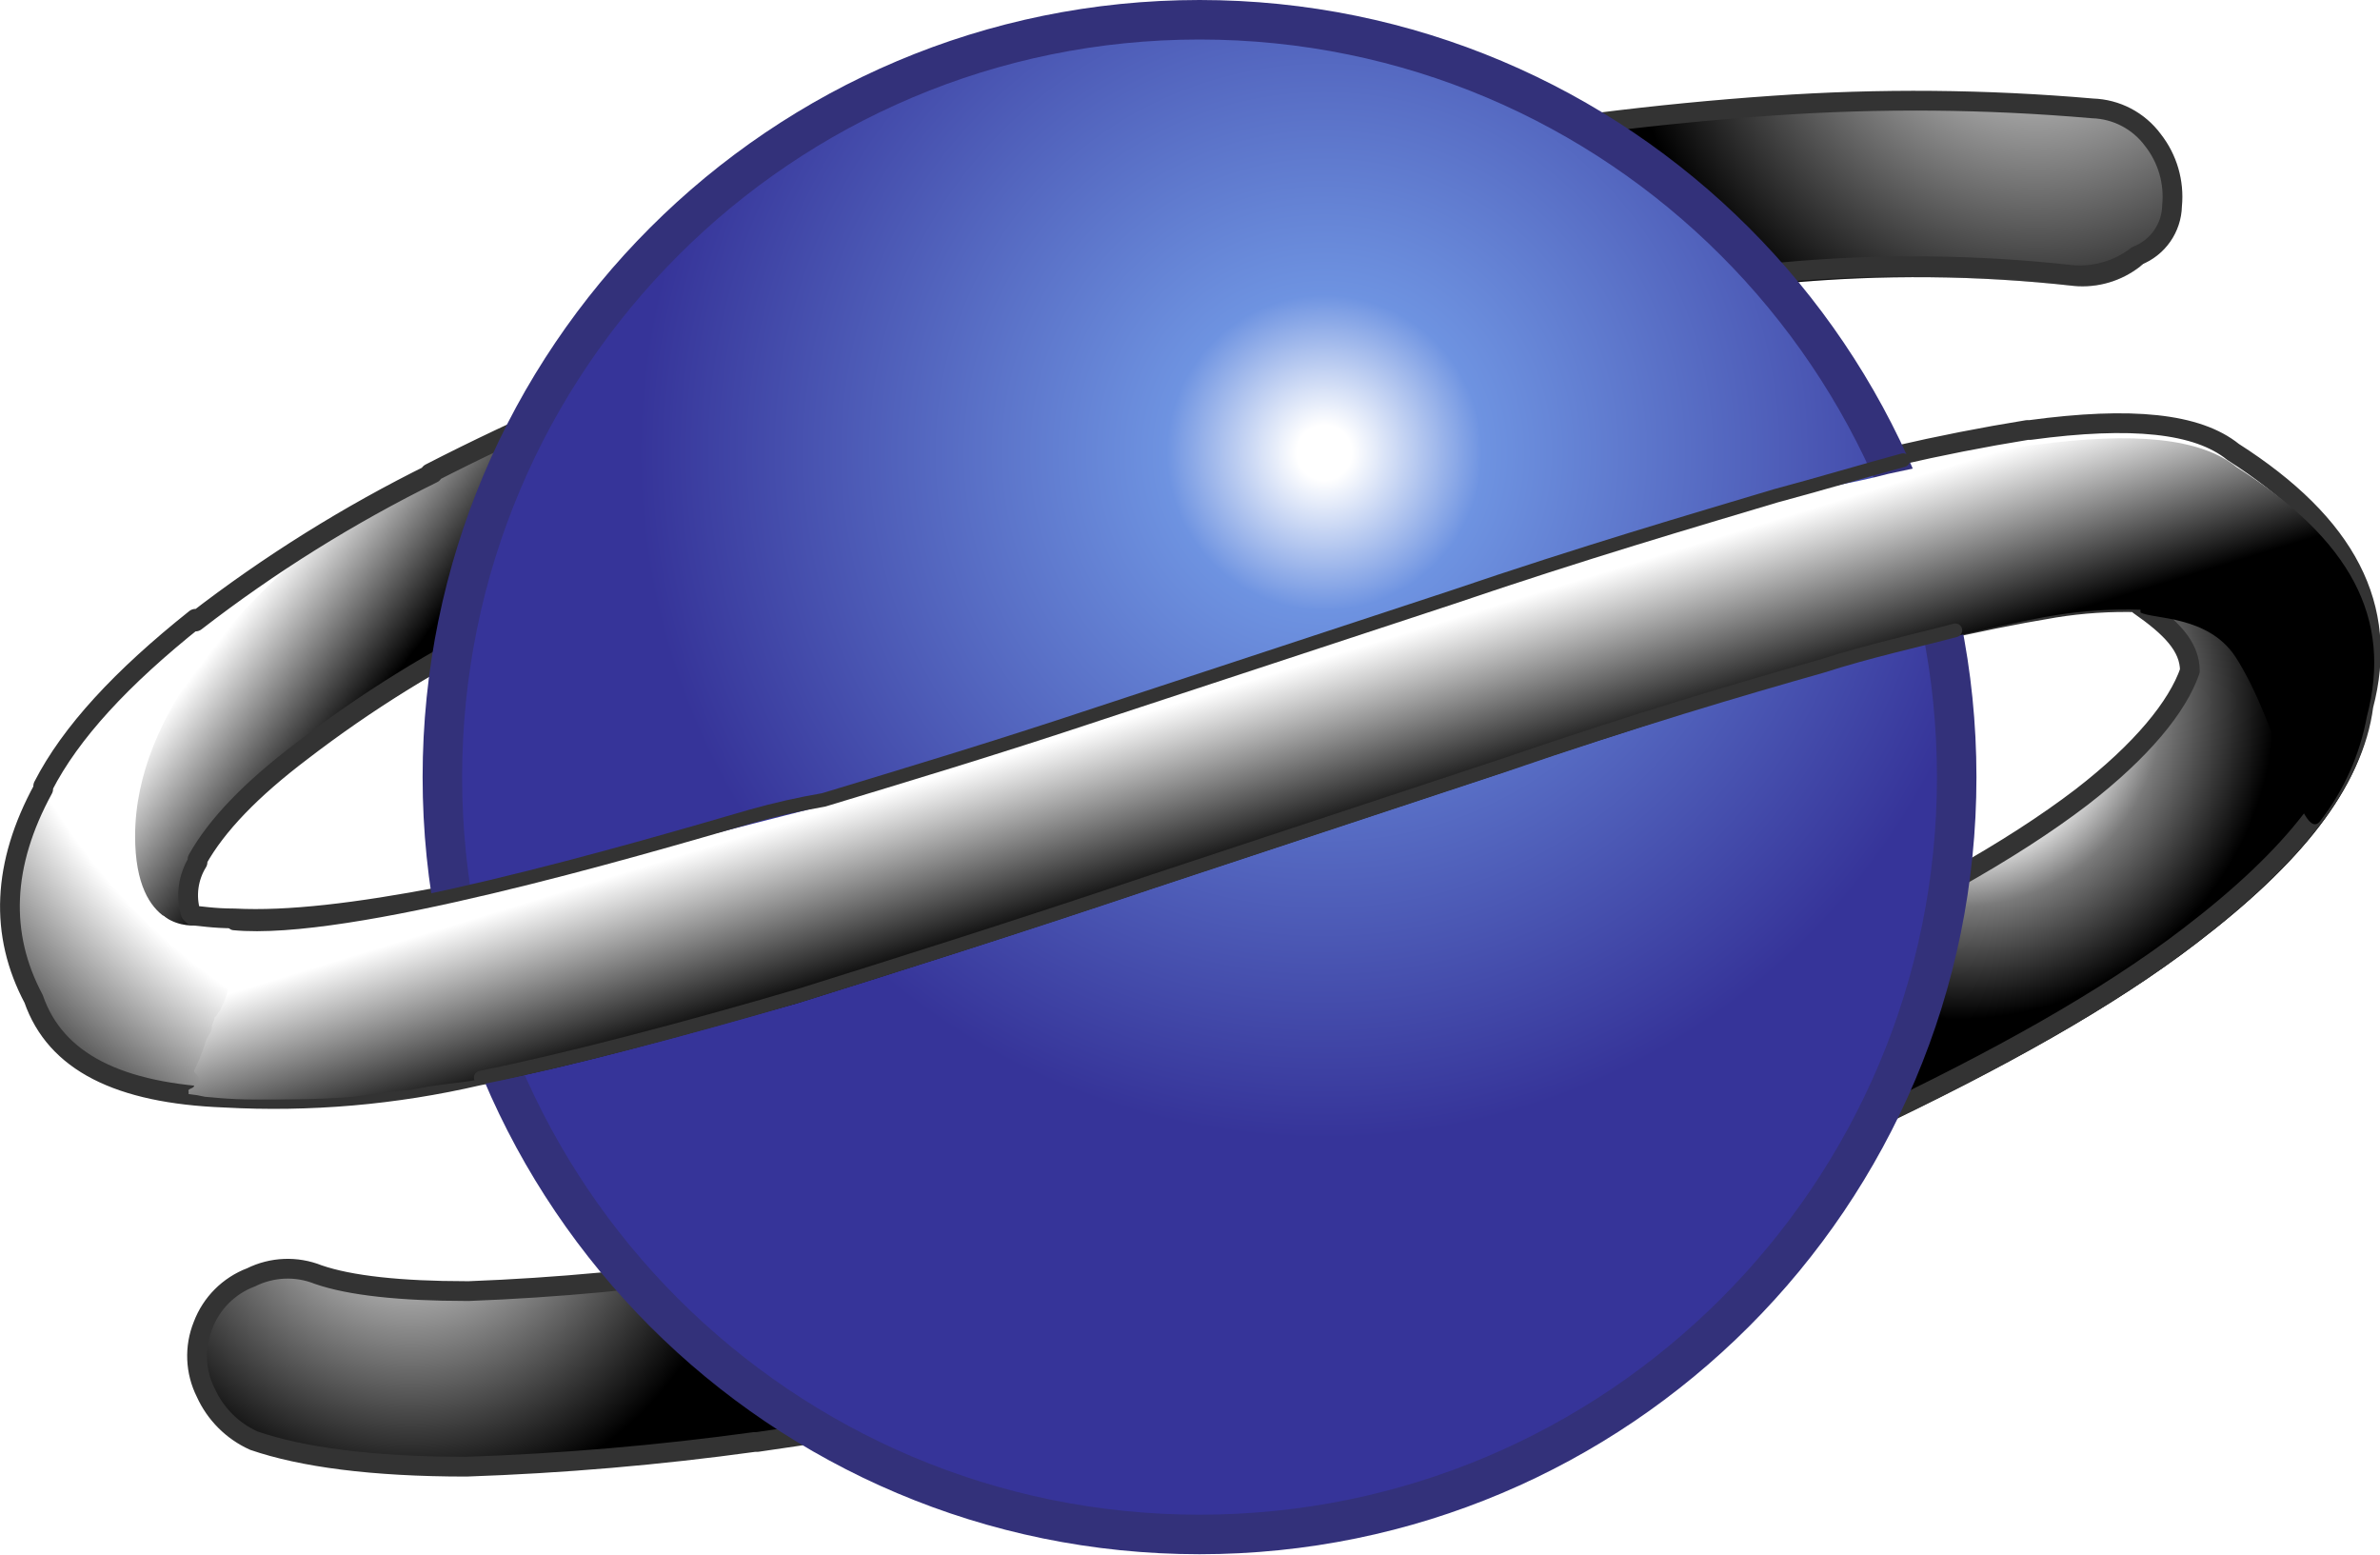
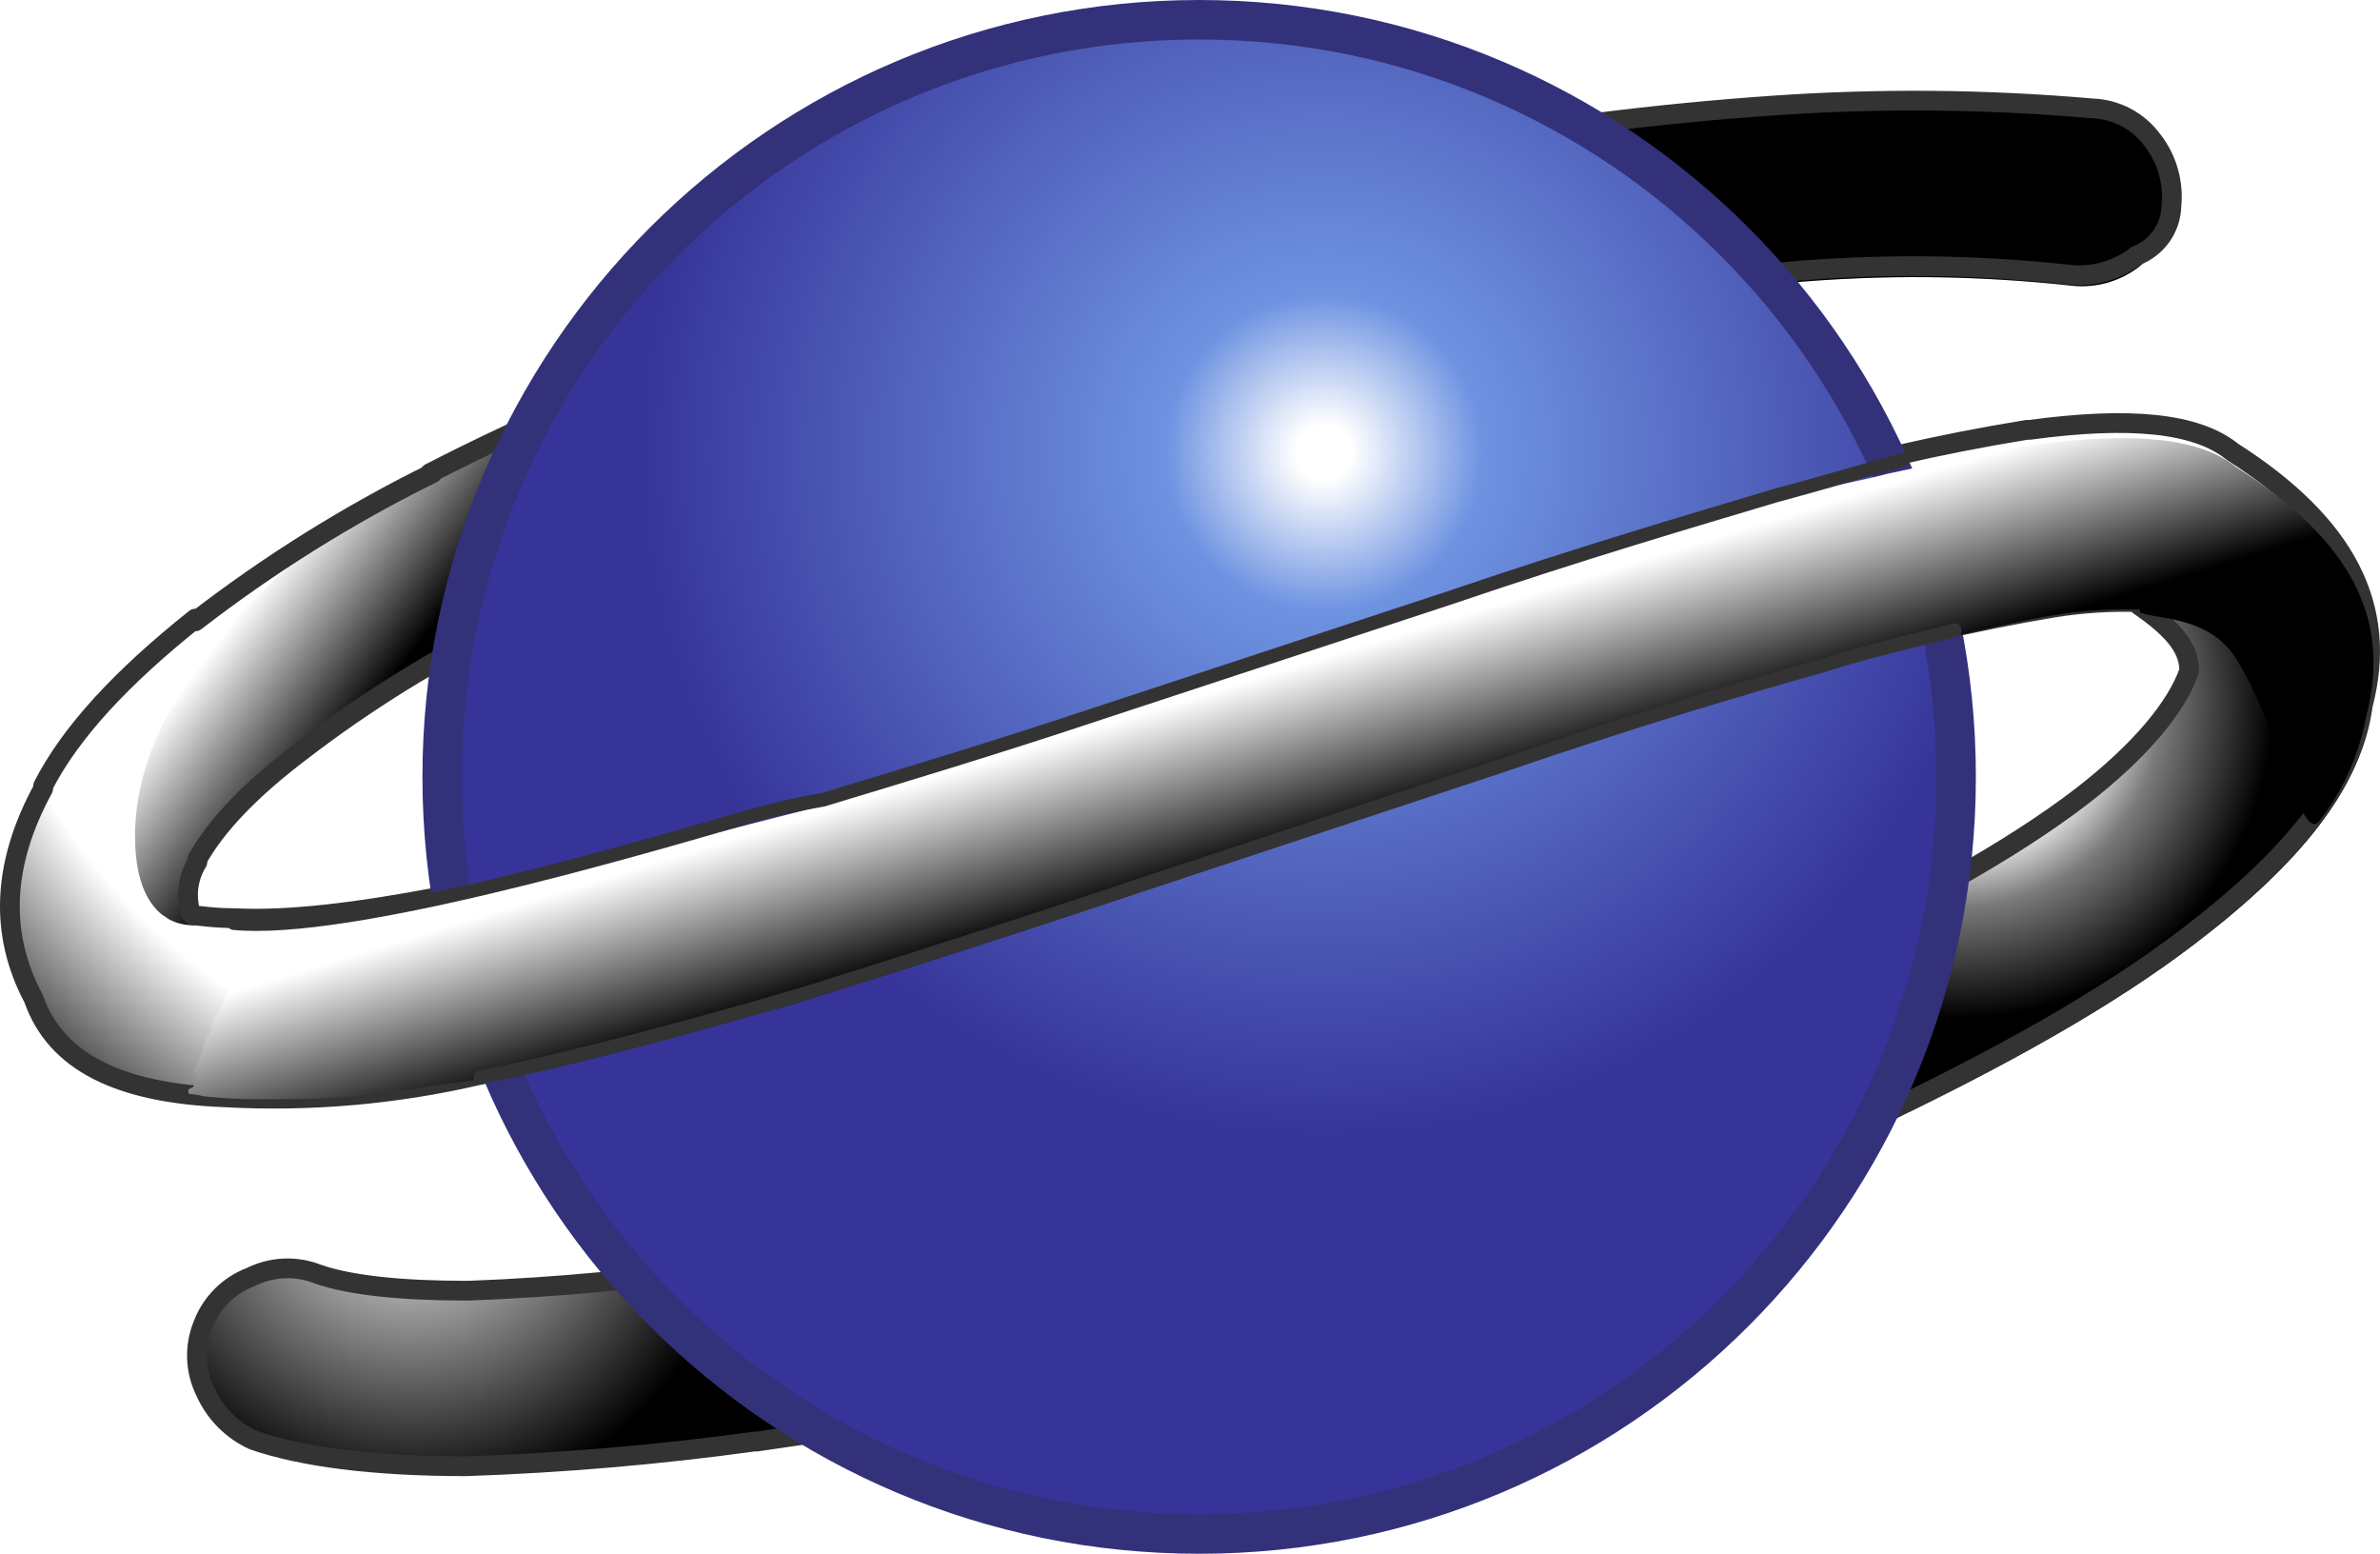
- <svg xmlns="http://www.w3.org/2000/svg" xmlns:xlink="http://www.w3.org/1999/xlink" id="Layer_1" data-name="Layer 1" viewBox="0 0 173.51 113.28">
+ <svg xmlns="http://www.w3.org/2000/svg" xmlns:xlink="http://www.w3.org/1999/xlink" id="Layer_1" data-name="Layer 1" viewBox="0 0 173.556 113.28">
  <defs>
-     <radialGradient id="radial-gradient" cx="142.76" cy="-70.96" r="23.31" gradientTransform="translate(0 122.16)" gradientUnits="userSpaceOnUse">
+     <radialGradient id="radial-gradient" cx="142.76" cy="186.96" r="23.31" gradientTransform="matrix(1, 0, 0, -1, 0, 238.16)" gradientUnits="userSpaceOnUse">
      <stop offset="0.43" stop-color="#fff" />
      <stop offset="0.64" stop-color="#7a7a7a" />
      <stop offset="0.99" />
    </radialGradient>
-     <radialGradient id="radial-gradient-2" cx="29.96" cy="-36.36" r="24.06" gradientTransform="translate(0 122.16)" gradientUnits="userSpaceOnUse">
+     <radialGradient id="radial-gradient-2" cx="29.96" cy="152.36" r="24.06" gradientTransform="matrix(1, 0, 0, -1, 0, 238.16)" gradientUnits="userSpaceOnUse">
      <stop offset="0" stop-color="#fff" />
      <stop offset="1" />
    </radialGradient>
-     <radialGradient id="radial-gradient-3" cx="41.87" cy="-86.99" r="55.14" gradientTransform="translate(0 122.16)" gradientUnits="userSpaceOnUse">
+     <radialGradient id="radial-gradient-3" cx="41.87" cy="202.99" r="55.14" gradientTransform="matrix(1, 0, 0, -1, 0, 238.16)" gradientUnits="userSpaceOnUse">
      <stop offset="0.81" stop-color="#fff" />
      <stop offset="1" stop-color="#575757" />
    </radialGradient>
-     <radialGradient id="radial-gradient-4" cx="148.41" cy="-125.48" r="30.83" xlink:href="#radial-gradient-2" />
-     <linearGradient id="linear-gradient" x1="33.76" y1="-79.39" x2="24.36" y2="-86.53" gradientTransform="translate(0 122.16)" gradientUnits="userSpaceOnUse">
+     <radialGradient id="radial-gradient-4" cx="148.41" cy="241.48" r="30.83" gradientTransform="matrix(1, 0, 0, -1, 0, 116)" xlink:href="#radial-gradient-2" />
+     <linearGradient id="linear-gradient" x1="33.758" y1="195.387" x2="24.358" y2="202.527" gradientTransform="matrix(1, 0, 0, -1, 0, 238.16)" gradientUnits="userSpaceOnUse">
      <stop offset="0" />
      <stop offset="1" stop-color="#fff" />
    </linearGradient>
-     <radialGradient id="radial-gradient-5" cx="96.55" cy="-89.16" r="50.01" gradientTransform="translate(0 122.16)" gradientUnits="userSpaceOnUse">
+     <radialGradient id="radial-gradient-5" cx="96.55" cy="205.16" r="50.01" gradientTransform="matrix(1, 0, 0, -1, -0.004, 238.16)" gradientUnits="userSpaceOnUse">
      <stop offset="0.04" stop-color="#fff" />
      <stop offset="0.23" stop-color="#6e93e1" />
      <stop offset="1" stop-color="#363499" />
    </radialGradient>
-     <linearGradient id="linear-gradient-2" x1="93.18" y1="-59.86" x2="89.41" y2="-72.16" gradientTransform="translate(0 122.16)" gradientUnits="userSpaceOnUse">
+     <linearGradient id="linear-gradient-2" x1="93.181" y1="175.86" x2="89.411" y2="188.16" gradientTransform="matrix(1, 0, 0, -1, 0, 238.16)" gradientUnits="userSpaceOnUse">
      <stop offset="0" />
      <stop offset="0.99" stop-color="#fff" />
    </linearGradient>
  </defs>
-   <path d="M152.75,44.34a11.26,11.26,0,0,1,3.7,0v.2c2.3,1.6,3.7,3,3.7,4.8-.9,2.6-3.5,5.8-7.9,9.2-5.1,3.9-12.3,7.9-21.2,12-4.1,1.8-8.1,3.5-12.5,5.3-5.1,1.9-4.2,15.5-.5,14.1,6.7-2.5,12.9-4.9,18.5-7.6,9.7-4.6,17.6-9,23.6-13.6,7.6-5.8,12-11.3,12.7-16.8,1.4-5.1.2-9.7-3.7-13.8C167.55,36.34,152.05,44.34,152.75,44.34Z" fill="url(#radial-gradient)" />
-   <path d="M64.85,90.84c-3.9.7-7.6,1.4-11.1,1.9l.2-.2a173.74,173.74,0,0,1-19.2,1.8h-.2c-4.8,0-8.5-.4-10.8-1.2a6,6,0,0,0-4.9.2,6,6,0,0,0-3.5,3.5,5.94,5.94,0,0,0,.2,4.9,6.65,6.65,0,0,0,3.5,3.5c3.5,1.2,8.6,1.9,15.5,1.9a205.33,205.33,0,0,0,21-1.8h.2c4.1-.5,8.1-1.2,12.3-2.1C72.15,102.64,69,89.94,64.85,90.84Z" fill="url(#radial-gradient-2)" />
-   <path d="M64.05,21c-3.7,1.2-7.2,2.5-10.8,3.7-8.1,3.2-15.3,6.3-21.9,9.7h.2a92.6,92.6,0,0,0-17.3,10.8V45c-5.4,4.2-9.1,8.3-11.1,12.1v.2c-3,5.5-3.2,10.6-.7,15.3,1.6,4.6,6.2,7.2,14.1,7.6,4.6.4,10.8-.4,18.5-1.8,3.9-.9,8.5-1.9,13.4-3.4,3-.9-.5-13.4-3.5-12.5-4.6,1.2-8.8,2.3-12.5,3-6.3,1.2-11.3,1.8-15.2,1.6-1.6,0-2.6-.2-3-.2l-.2-.2a4.59,4.59,0,0,1,.5-3.7v-.2c1.4-2.5,3.9-5.1,7.6-7.9a88.51,88.51,0,0,1,15-9.3,200.67,200.67,0,0,1,20.5-9.2v.2c2.1-.9,4.4-1.6,6.5-2.3C70.05,32.84,68.65,19.44,64.05,21Z" fill="url(#radial-gradient-3)" />
-   <path d="M118,21.74c4.2-.5,8.3-.9,12.2-1.1a103.82,103.82,0,0,1,21,.2,6.83,6.83,0,0,0,4.8-1.4,7.54,7.54,0,0,0,2.5-4.4,6.69,6.69,0,0,0-1.4-4.8,5.69,5.69,0,0,0-4.4-2.3,149,149,0,0,0-23.3-.2c-5.5.4-11.1,1.1-17.1,1.9C109.55,9.94,114.25,22.24,118,21.74Z" fill="#ccc" />
-   <path d="M118,21.74c4.2-.5,8.3-.9,12.2-1.1a103.82,103.82,0,0,1,21,.2,6.83,6.83,0,0,0,4.8-1.4,7.54,7.54,0,0,0,2.5-4.4,6.69,6.69,0,0,0-1.4-4.8,5.69,5.69,0,0,0-4.4-2.3,149,149,0,0,0-23.3-.2c-5.5.4-11.1,1.1-17.1,1.9C109.55,9.94,114.25,22.24,118,21.74Z" fill="url(#radial-gradient-4)" />
-   <path d="M9.85,60.94c0,7.1,4.4,6.5,4.4,6.5h0l-.2-.2a4.59,4.59,0,0,1,.5-3.7v-.2c1.4-2.5,3.9-5.1,7.6-7.9a88.51,88.51,0,0,1,15-9.3,200.67,200.67,0,0,1,20.5-9.2v.2c2.1-.9,4.4-1.6,6.5-2.3,2.5-.9,3.5-3.9,3.5-6.9a63.12,63.12,0,0,0-8.8-.5A63,63,0,0,0,40.65,30c-3.4,1.6-6.5,3-9.7,4.6h.2c-2.1,1.1-4.2,2.3-6.2,3.4C17.65,43.74,9.85,51.94,9.85,60.94Z" fill="url(#linear-gradient)" />
-   <path d="M158.35,15a6.69,6.69,0,0,0-1.4-4.8,5.69,5.69,0,0,0-4.4-2.3,149,149,0,0,0-23.3-.2,228.91,228.91,0,0,0-25.4,3.2c-8.6,1.6-17.3,3.5-25.9,6s-16.9,5.1-24.7,7.9c-8.1,3.2-15.3,6.3-21.9,9.7h.2a102,102,0,0,0-17.3,10.8v-.2c-5.4,4.3-9.1,8.3-11.1,12.2v.2c-3,5.5-3.2,10.6-.7,15.3,1.6,4.6,6.2,6.9,13.9,7.2a65.79,65.79,0,0,0,18.5-1.6c6.3-1.2,13.9-3.4,23.1-6,6.7-2.1,15.3-4.8,25.7-8.3l25.7-8.5c9.3-3.2,17.1-5.5,23.1-7.2a131,131,0,0,1,17.3-4.1,32.39,32.39,0,0,1,6.2-.4v.2c2.3,1.6,3.7,3,3.7,4.8-.9,2.6-3.5,5.8-7.9,9.2-5.1,3.9-12.3,7.9-21.2,12C122,74,112.35,77.54,102,81h-.2c-8.1,2.6-16.4,4.9-25,6.9-8.3,1.9-16.2,3.4-23.6,4.6l.2-.2a173.74,173.74,0,0,1-19.2,1.8H34c-4.8,0-8.5-.4-10.8-1.2a6,6,0,0,0-4.9.2,6,6,0,0,0-3.5,3.5,5.94,5.94,0,0,0,.2,4.9,7,7,0,0,0,3.5,3.5c3.5,1.2,8.6,1.9,15.5,1.9a205.33,205.33,0,0,0,21-1.8h.2c7.8-1.1,16-2.6,24.5-4.6h.2c8.8-2.1,17.5-4.6,25.9-7.2A265.93,265.93,0,0,0,136,81.84c9.7-4.6,17.6-9,23.6-13.6,7.6-5.8,12-11.3,12.7-16.8,1.9-7.2-1.2-13.2-9.5-18.5-2.6-2.1-7.4-2.6-14.8-1.6h-.2a145.21,145.21,0,0,0-19,4.4c-6,1.8-13.9,4.1-23.6,7.4l-25.7,8.5c-10.2,3.4-18.7,6-25.2,7.9-8.8,2.6-16,4.6-22,5.8-6.3,1.2-11.3,1.8-15.2,1.6-1.6,0-2.6-.2-3-.2l-.2-.2a4.59,4.59,0,0,1,.5-3.7v-.2c1.4-2.5,3.9-5.1,7.6-7.9a88.51,88.51,0,0,1,15-9.3,200.67,200.67,0,0,1,20.5-9.2v.2c7.4-2.8,15.3-5.5,23.6-7.8a203.57,203.57,0,0,1,24.9-5.8,176.73,176.73,0,0,1,24-3,103.82,103.82,0,0,1,21,.2,6.83,6.83,0,0,0,4.8-1.4A4,4,0,0,0,158.35,15Z" fill="none" stroke="#333" stroke-linecap="round" stroke-linejoin="round" stroke-width="1.44" />
-   <circle cx="87.45" cy="56.64" r="55.2" stroke="#33317a" stroke-linecap="round" stroke-linejoin="round" stroke-width="2.88" fill="url(#radial-gradient-5)" />
-   <path d="M32.15,65.84c-.7.2-17.3,3.7-20.1,1.1-.9-.9,1.8,1.2,4.4,4.6.4.5,0,1.2-.4,2.1-.2.2-.2.4-.4.5,0,.2-.2.5-.2.7,0,.4-.2.5-.4.9a13.8,13.8,0,0,1-.9,2.3c0,.2.4.4.4.7s-.4.2-.4.4-.5.2-.4.4v.2a9.68,9.68,0,0,1,1.2.2c.2,0,1.6.2,3.7.2s4.8,0,7.1-.2c1.4-.2,2.8-.4,4.2-.5,1.8-.4,3.5-.5,4.6-.7a4.69,4.69,0,0,1,1.8,0c6-1.2,13.2-3.2,21.7-5.6,6.7-2.1,15.3-4.8,25.7-8.3l25.7-8.5c5.1-1.8,9.9-3.2,13.9-4.6,3.4-1.1,6.3-1.9,9-2.6,3.4-1.1,6.2-1.8,9-2.5,3.2-.7,6-1.4,8.5-1.8a32.39,32.39,0,0,1,6.2-.4v.2c.9.5,4.9.2,6.9,3.2,3.2,4.9,4.8,13.8,6.2,12a17.58,17.58,0,0,0,3.4-7.6c1.9-7.2-1.2-12.9-9.5-18.2-2.6-2.1-7.4-2.6-14.8-1.6h-.2c-2.8.5-6.3,1.2-10.4,2.1-2.6.7-5.5,1.1-8.6,1.9s-6.5,1.9-10.4,3.2-8.3,2.6-13.2,4.2l-25.7,8.5c-7.2,2.3-13.6,4.4-19,6.2Z" fill="url(#linear-gradient-2)" />
-   <path d="M138.75,33.54c-2.6.7-6.3,1.8-9.3,2.6-6,1.8-13.9,4.1-23.6,7.4L80.15,52c-7.8,2.6-14.5,4.6-20.1,6.3a51.61,51.61,0,0,0-5.3,1.2c-8.6,2.5-29.4,8.6-37.7,7.8" fill="none" stroke="#333" stroke-linecap="round" stroke-linejoin="round" />
-   <path d="M35.05,78.54c6-1.2,14.8-3.5,23.3-6,6.7-2.1,15.3-4.8,25.7-8.3l25.7-8.5c9.3-3.2,17.1-5.5,23.1-7.2,3.4-1.1,7.1-1.9,9.7-2.6" fill="none" stroke="#333" stroke-linecap="round" stroke-linejoin="round" />
+   <path d="M152.75,44.34a11.261,11.261,0,0,1,3.7,0v.2c2.3,1.6,3.7,3,3.7,4.8-.9,2.6-3.5,5.8-7.9,9.2-5.1,3.9-12.3,7.9-21.2,12-4.1,1.8-8.1,3.5-12.5,5.3-5.1,1.9-4.2,15.5-.5,14.1,6.7-2.5,12.9-4.9,18.5-7.6,9.7-4.6,17.6-9,23.6-13.6,7.6-5.8,12-11.3,12.7-16.8,1.4-5.1.2-9.7-3.7-13.8C167.55,36.34,152.05,44.34,152.75,44.34Z" transform="translate(-0.004 0)" fill="url(#radial-gradient)" />
+   <path d="M64.85,90.84c-3.9.7-7.6,1.4-11.1,1.9l.2-.2a173.734,173.734,0,0,1-19.2,1.8h-.2c-4.8,0-8.5-.4-10.8-1.2a6,6,0,0,0-4.9.2,6,6,0,0,0-3.5,3.5,5.942,5.942,0,0,0,.2,4.9,6.648,6.648,0,0,0,3.5,3.5c3.5,1.2,8.6,1.9,15.5,1.9a205.351,205.351,0,0,0,21-1.8h.2c4.1-.5,8.1-1.2,12.3-2.1C72.15,102.64,69,89.94,64.85,90.84Z" transform="translate(-0.004 0)" fill="url(#radial-gradient-2)" />
+   <path d="M64.05,21c-3.7,1.2-7.2,2.5-10.8,3.7-8.1,3.2-15.3,6.3-21.9,9.7h.2a92.573,92.573,0,0,0-17.3,10.8V45c-5.4,4.2-9.1,8.3-11.1,12.1v.2c-3,5.5-3.2,10.6-.7,15.3,1.6,4.6,6.2,7.2,14.1,7.6,4.6.4,10.8-.4,18.5-1.8,3.9-.9,8.5-1.9,13.4-3.4,3-.9-.5-13.4-3.5-12.5-4.6,1.2-8.8,2.3-12.5,3-6.3,1.2-11.3,1.8-15.2,1.6-1.6,0-2.6-.2-3-.2l-.2-.2a4.593,4.593,0,0,1,.5-3.7v-.2c1.4-2.5,3.9-5.1,7.6-7.9a88.569,88.569,0,0,1,15-9.3,200.583,200.583,0,0,1,20.5-9.2v.2c2.1-.9,4.4-1.6,6.5-2.3C70.05,32.84,68.65,19.44,64.05,21Z" transform="translate(-0.004 0)" fill="url(#radial-gradient-3)" />
+   <path d="M118,21.74c4.2-.5,8.3-.9,12.2-1.1a103.865,103.865,0,0,1,21,.2,6.828,6.828,0,0,0,4.8-1.4,7.544,7.544,0,0,0,2.5-4.4,6.689,6.689,0,0,0-1.4-4.8,5.691,5.691,0,0,0-4.4-2.3,148.93,148.93,0,0,0-23.3-.2c-5.5.4-11.1,1.1-17.1,1.9C109.55,9.94,114.25,22.24,118,21.74Z" transform="translate(-0.004 0)" fill="#ccc" />
+   <path d="M118,21.74c4.2-.5,8.3-.9,12.2-1.1a103.865,103.865,0,0,1,21,.2,6.828,6.828,0,0,0,4.8-1.4,7.544,7.544,0,0,0,2.5-4.4,6.689,6.689,0,0,0-1.4-4.8,5.691,5.691,0,0,0-4.4-2.3,148.93,148.93,0,0,0-23.3-.2c-5.5.4-11.1,1.1-17.1,1.9C109.55,9.94,114.25,22.24,118,21.74Z" transform="translate(-0.004 0)" fill="url(#radial-gradient-4)" />
+   <path d="M9.85,60.94c0,7.1,4.4,6.5,4.4,6.5h0l-.2-.2a4.593,4.593,0,0,1,.5-3.7v-.2c1.4-2.5,3.9-5.1,7.6-7.9a88.569,88.569,0,0,1,15-9.3,200.583,200.583,0,0,1,20.5-9.2v.2c2.1-.9,4.4-1.6,6.5-2.3,2.5-.9,3.5-3.9,3.5-6.9a62.988,62.988,0,0,0-8.8-.5A63.014,63.014,0,0,0,40.65,30c-3.4,1.6-6.5,3-9.7,4.6h.2c-2.1,1.1-4.2,2.3-6.2,3.4C17.65,43.74,9.85,51.94,9.85,60.94Z" transform="translate(-0.004 0)" fill="url(#linear-gradient)" />
+   <path d="M158.35,15a6.689,6.689,0,0,0-1.4-4.8,5.691,5.691,0,0,0-4.4-2.3,148.93,148.93,0,0,0-23.3-.2,228.8,228.8,0,0,0-25.4,3.2c-8.6,1.6-17.3,3.5-25.9,6s-16.9,5.1-24.7,7.9c-8.1,3.2-15.3,6.3-21.9,9.7h.2a101.979,101.979,0,0,0-17.3,10.8v-.2c-5.4,4.3-9.1,8.3-11.1,12.2v.2c-3,5.5-3.2,10.6-.7,15.3,1.6,4.6,6.2,6.9,13.9,7.2a65.8,65.8,0,0,0,18.5-1.6c6.3-1.2,13.9-3.4,23.1-6,6.7-2.1,15.3-4.8,25.7-8.3l25.7-8.5c9.3-3.2,17.1-5.5,23.1-7.2a130.918,130.918,0,0,1,17.3-4.1,32.334,32.334,0,0,1,6.2-.4v.2c2.3,1.6,3.7,3,3.7,4.8-.9,2.6-3.5,5.8-7.9,9.2-5.1,3.9-12.3,7.9-21.2,12A295.4,295.4,0,0,1,102,81h-.2c-8.1,2.6-16.4,4.9-25,6.9-8.3,1.9-16.2,3.4-23.6,4.6l.2-.2a173.734,173.734,0,0,1-19.2,1.8H34c-4.8,0-8.5-.4-10.8-1.2a6,6,0,0,0-4.9.2,6,6,0,0,0-3.5,3.5,5.942,5.942,0,0,0,.2,4.9,7,7,0,0,0,3.5,3.5c3.5,1.2,8.6,1.9,15.5,1.9a205.351,205.351,0,0,0,21-1.8h.2c7.8-1.1,16-2.6,24.5-4.6h.2c8.8-2.1,17.5-4.6,25.9-7.2A266.056,266.056,0,0,0,136,81.84c9.7-4.6,17.6-9,23.6-13.6,7.6-5.8,12-11.3,12.7-16.8,1.9-7.2-1.2-13.2-9.5-18.5-2.6-2.1-7.4-2.6-14.8-1.6h-.2a145.149,145.149,0,0,0-19,4.4c-6,1.8-13.9,4.1-23.6,7.4l-25.7,8.5c-10.2,3.4-18.7,6-25.2,7.9-8.8,2.6-16,4.6-22,5.8-6.3,1.2-11.3,1.8-15.2,1.6-1.6,0-2.6-.2-3-.2l-.2-.2a4.593,4.593,0,0,1,.5-3.7v-.2c1.4-2.5,3.9-5.1,7.6-7.9a88.569,88.569,0,0,1,15-9.3,200.583,200.583,0,0,1,20.5-9.2v.2c7.4-2.8,15.3-5.5,23.6-7.8a203.653,203.653,0,0,1,24.9-5.8,176.753,176.753,0,0,1,24-3,103.865,103.865,0,0,1,21,.2,6.828,6.828,0,0,0,4.8-1.4A4,4,0,0,0,158.35,15Z" transform="translate(-0.004 0)" fill="none" stroke="#333" stroke-linecap="round" stroke-linejoin="round" stroke-width="1.44" />
+   <circle cx="87.446" cy="56.64" r="55.2" stroke="#33317a" stroke-linecap="round" stroke-linejoin="round" stroke-width="2.88" fill="url(#radial-gradient-5)" />
+   <path d="M32.15,65.84c-.7.2-17.3,3.7-20.1,1.1-.9-.9,1.8,1.2,4.4,4.6.4.5,0,1.2-.4,2.1-.2.2-.2.4-.4.5,0,.2-.2.5-.2.7,0,.4-.2.5-.4.9a13.836,13.836,0,0,1-.9,2.3c0,.2.4.4.4.7s-.4.2-.4.4-.5.2-.4.4v.2a9.536,9.536,0,0,1,1.2.2c.2,0,1.6.2,3.7.2s4.8,0,7.1-.2c1.4-.2,2.8-.4,4.2-.5,1.8-.4,3.5-.5,4.6-.7a4.7,4.7,0,0,1,1.8,0c6-1.2,13.2-3.2,21.7-5.6,6.7-2.1,15.3-4.8,25.7-8.3l25.7-8.5c5.1-1.8,9.9-3.2,13.9-4.6,3.4-1.1,6.3-1.9,9-2.6,3.4-1.1,6.2-1.8,9-2.5,3.2-.7,6-1.4,8.5-1.8a32.334,32.334,0,0,1,6.2-.4v.2c.9.5,4.9.2,6.9,3.2,3.2,4.9,4.8,13.8,6.2,12a17.572,17.572,0,0,0,3.4-7.6c1.9-7.2-1.2-12.9-9.5-18.2-2.6-2.1-7.4-2.6-14.8-1.6h-.2c-2.8.5-6.3,1.2-10.4,2.1-2.6.7-5.5,1.1-8.6,1.9s-6.5,1.9-10.4,3.2-8.3,2.6-13.2,4.2l-25.7,8.5c-7.2,2.3-13.6,4.4-19,6.2Z" transform="translate(-0.004 0)" fill="url(#linear-gradient-2)" />
+   <path d="M138.75,33.54c-2.6.7-6.3,1.8-9.3,2.6-6,1.8-13.9,4.1-23.6,7.4L80.15,52c-7.8,2.6-14.5,4.6-20.1,6.3a51.6,51.6,0,0,0-5.3,1.2c-8.6,2.5-29.4,8.6-37.7,7.8" transform="translate(-0.004 0)" fill="none" stroke="#333" stroke-linecap="round" stroke-linejoin="round" />
+   <path d="M35.05,78.54c6-1.2,14.8-3.5,23.3-6,6.7-2.1,15.3-4.8,25.7-8.3l25.7-8.5c9.3-3.2,17.1-5.5,23.1-7.2,3.4-1.1,7.1-1.9,9.7-2.6" transform="translate(-0.004 0)" fill="none" stroke="#333" stroke-linecap="round" stroke-linejoin="round" />
</svg>
